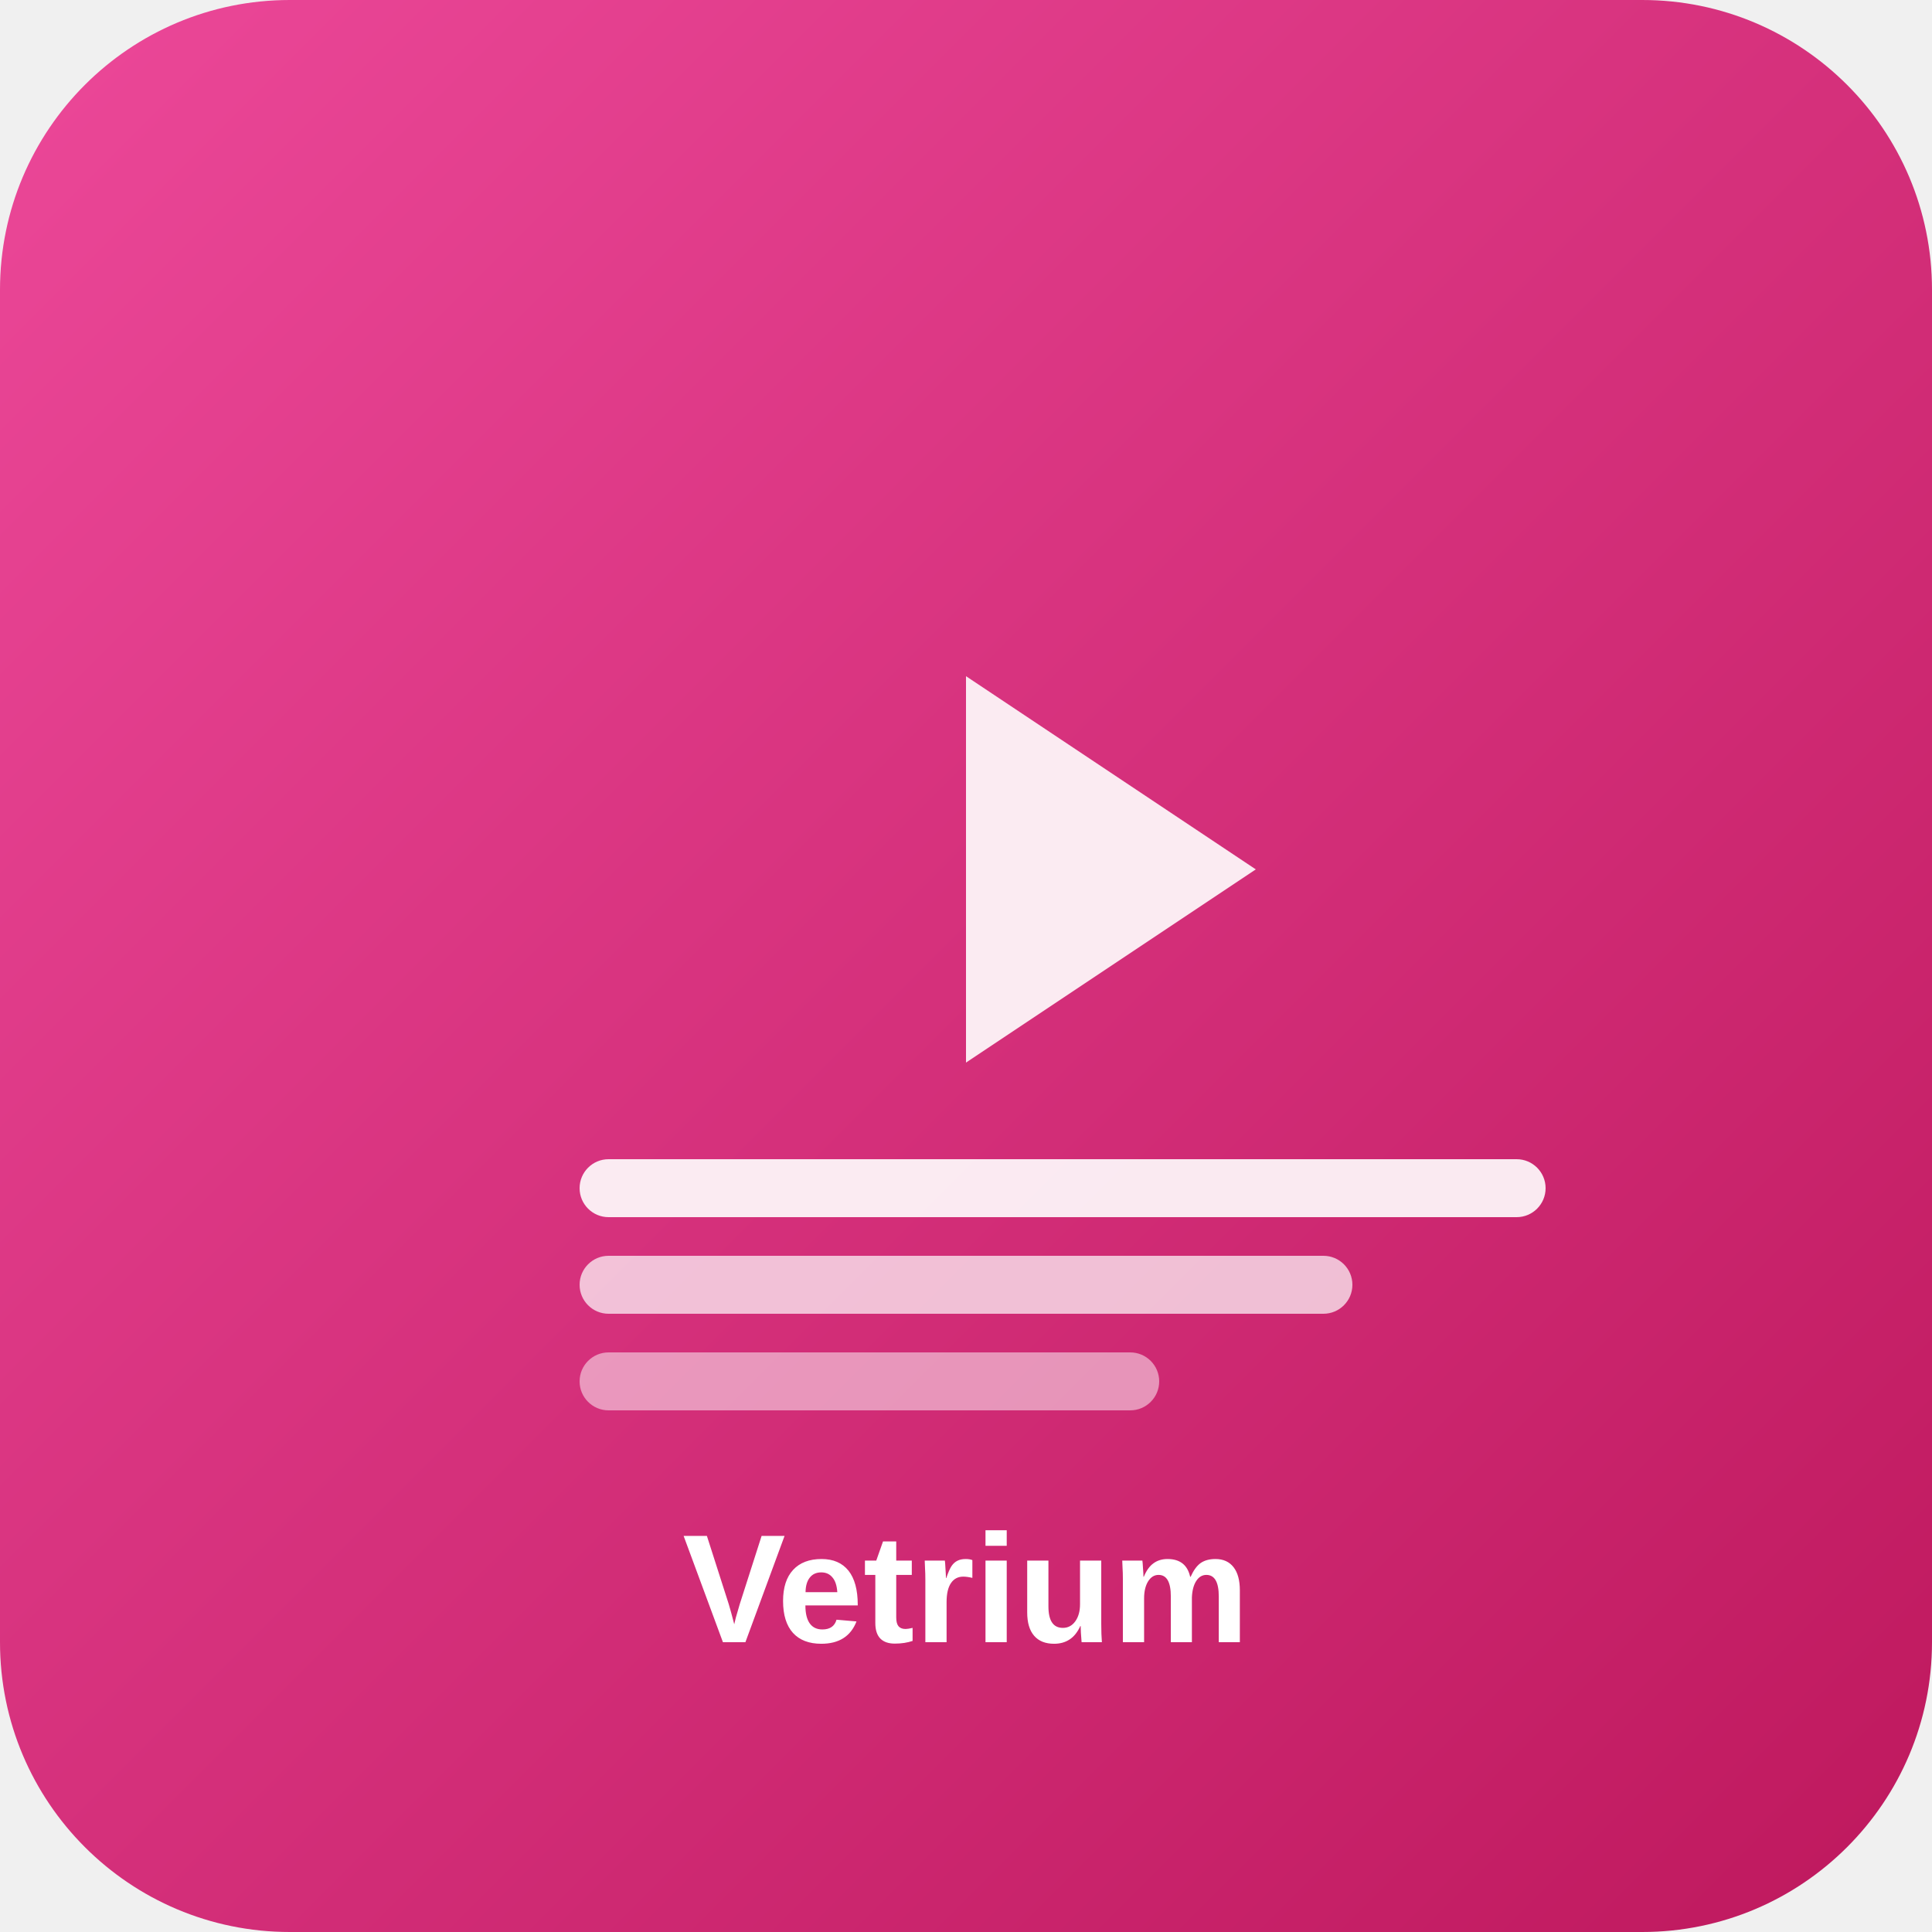
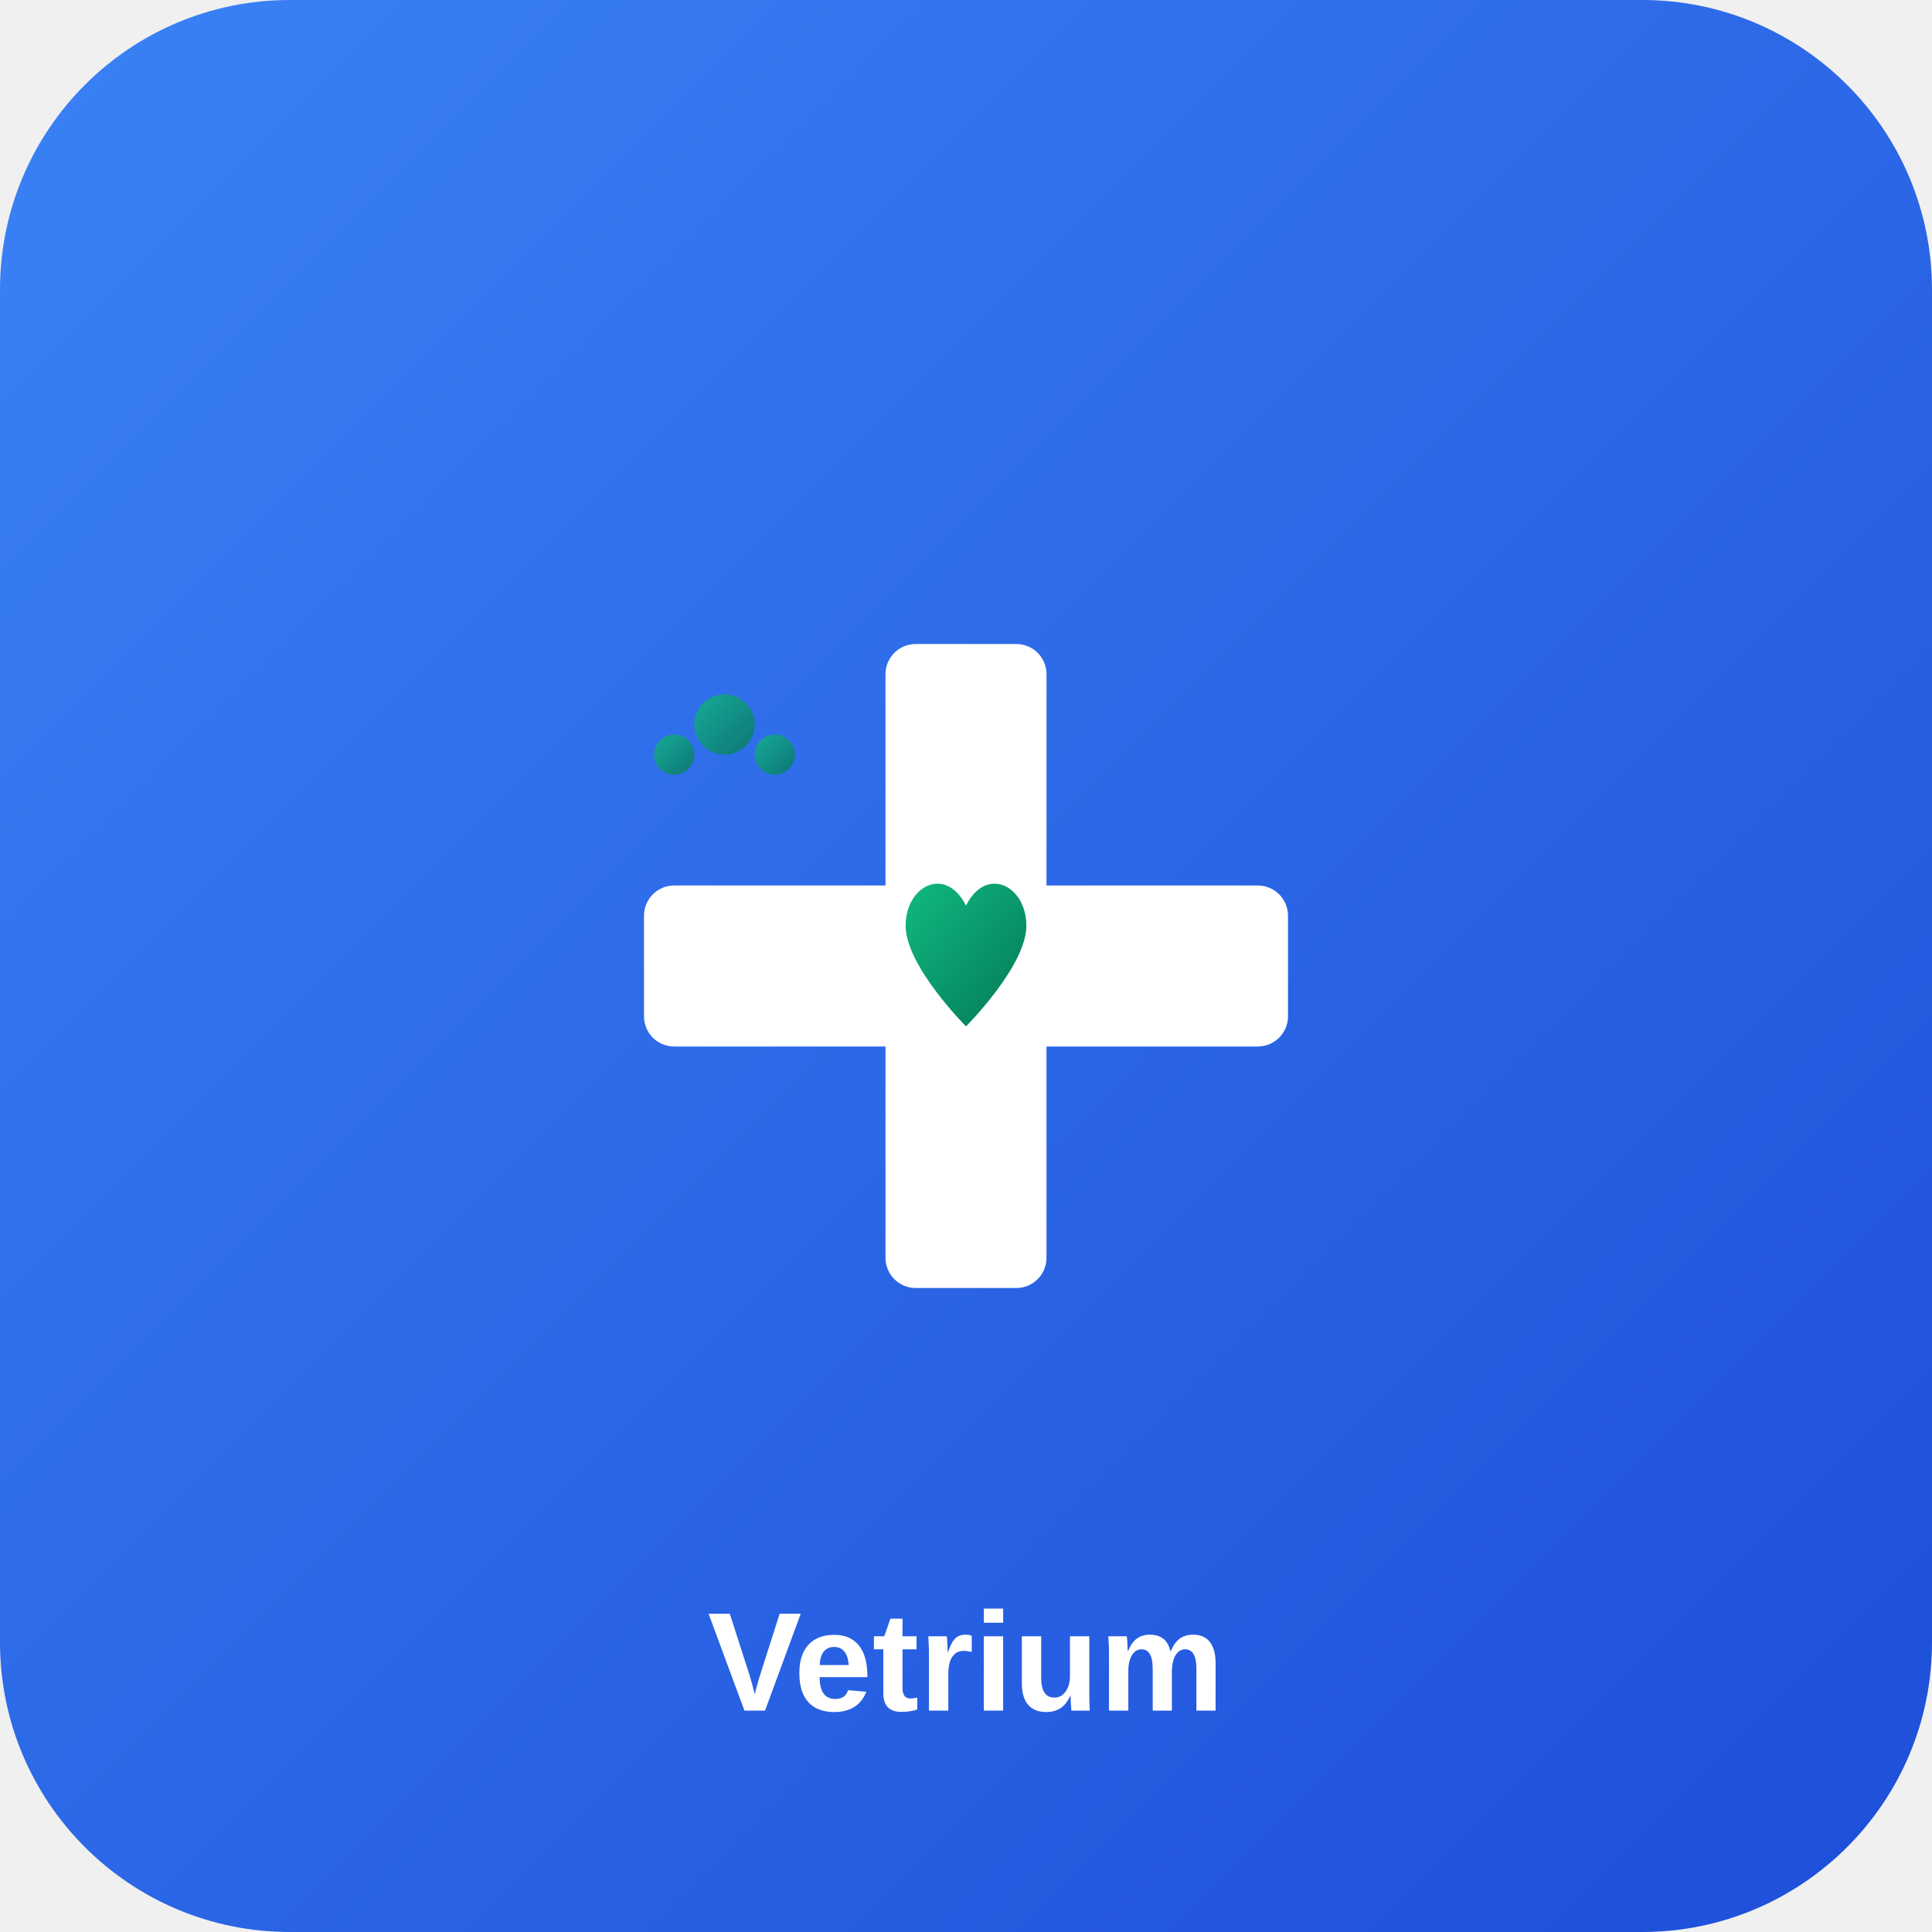
<svg xmlns="http://www.w3.org/2000/svg" width="192" height="192" viewBox="0 0 192 192">
  <defs>
-     <linearGradient id="grad" x1="0%" y1="0%" x2="100%" y2="100%">
-       <stop offset="0%" style="stop-color:#EC4899;stop-opacity:1" />
-       <stop offset="100%" style="stop-color:#BE185D;stop-opacity:1" />
+     <linearGradient id="primaryGrad" x1="0%" y1="0%" x2="100%" y2="100%">
+       <stop offset="0%" style="stop-color:#3b82f6;stop-opacity:1" />
+       <stop offset="100%" style="stop-color:#1d4ed8;stop-opacity:1" />
+     </linearGradient>
+     <linearGradient id="secondaryGrad" x1="0%" y1="0%" x2="100%" y2="100%">
+       <stop offset="0%" style="stop-color:#10b981;stop-opacity:1" />
+       <stop offset="100%" style="stop-color:#047857;stop-opacity:1" />
    </linearGradient>
  </defs>
-   <rect width="192" height="192" fill="url(#grad)" rx="28.8" />
-   <g transform="translate(38.4, 38.4)">
-     <path d="M57.6 28.8L86.4 48L57.6 67.2Z" fill="white" opacity="0.9" />
-     <rect x="19.2" y="76.8" width="96" height="5.76" fill="white" opacity="0.9" rx="2.88" />
-     <rect x="19.2" y="86.4" width="76.8" height="5.76" fill="white" opacity="0.7" rx="2.88" />
-     <rect x="19.2" y="96" width="57.6" height="5.76" fill="white" opacity="0.5" rx="2.88" />
+   <rect width="192" height="192" fill="url(#primaryGrad)" rx="28.8" />
+   <g transform="translate(96, 96)">
+     <rect x="-8" y="-32" width="16" height="64" fill="white" rx="3" />
+     <rect x="-32" y="-8" width="64" height="16" fill="white" rx="3" />
+     <path d="M-6,-4 C-6,-8 -2,-10 0,-6 C2,-10 6,-8 6,-4 C6,0 0,6 0,6 C0,6 -6,0 -6,-4 Z" fill="url(#secondaryGrad)" />
+     <g transform="translate(-24, -24)" fill="url(#secondaryGrad)" opacity="0.8">
+       <circle cx="0" cy="0" r="3" />
+       <circle cx="-5" cy="3" r="2" />
+       <circle cx="5" cy="3" r="2" />
+     </g>
  </g>
-   <text x="96" y="163.2" text-anchor="middle" fill="white" font-family="Arial, sans-serif" font-size="15.36" font-weight="bold">Vetrium</text>
+   <text x="96" y="170" text-anchor="middle" fill="white" font-family="Arial, sans-serif" font-size="14" font-weight="bold">Vetrium</text>
</svg>
